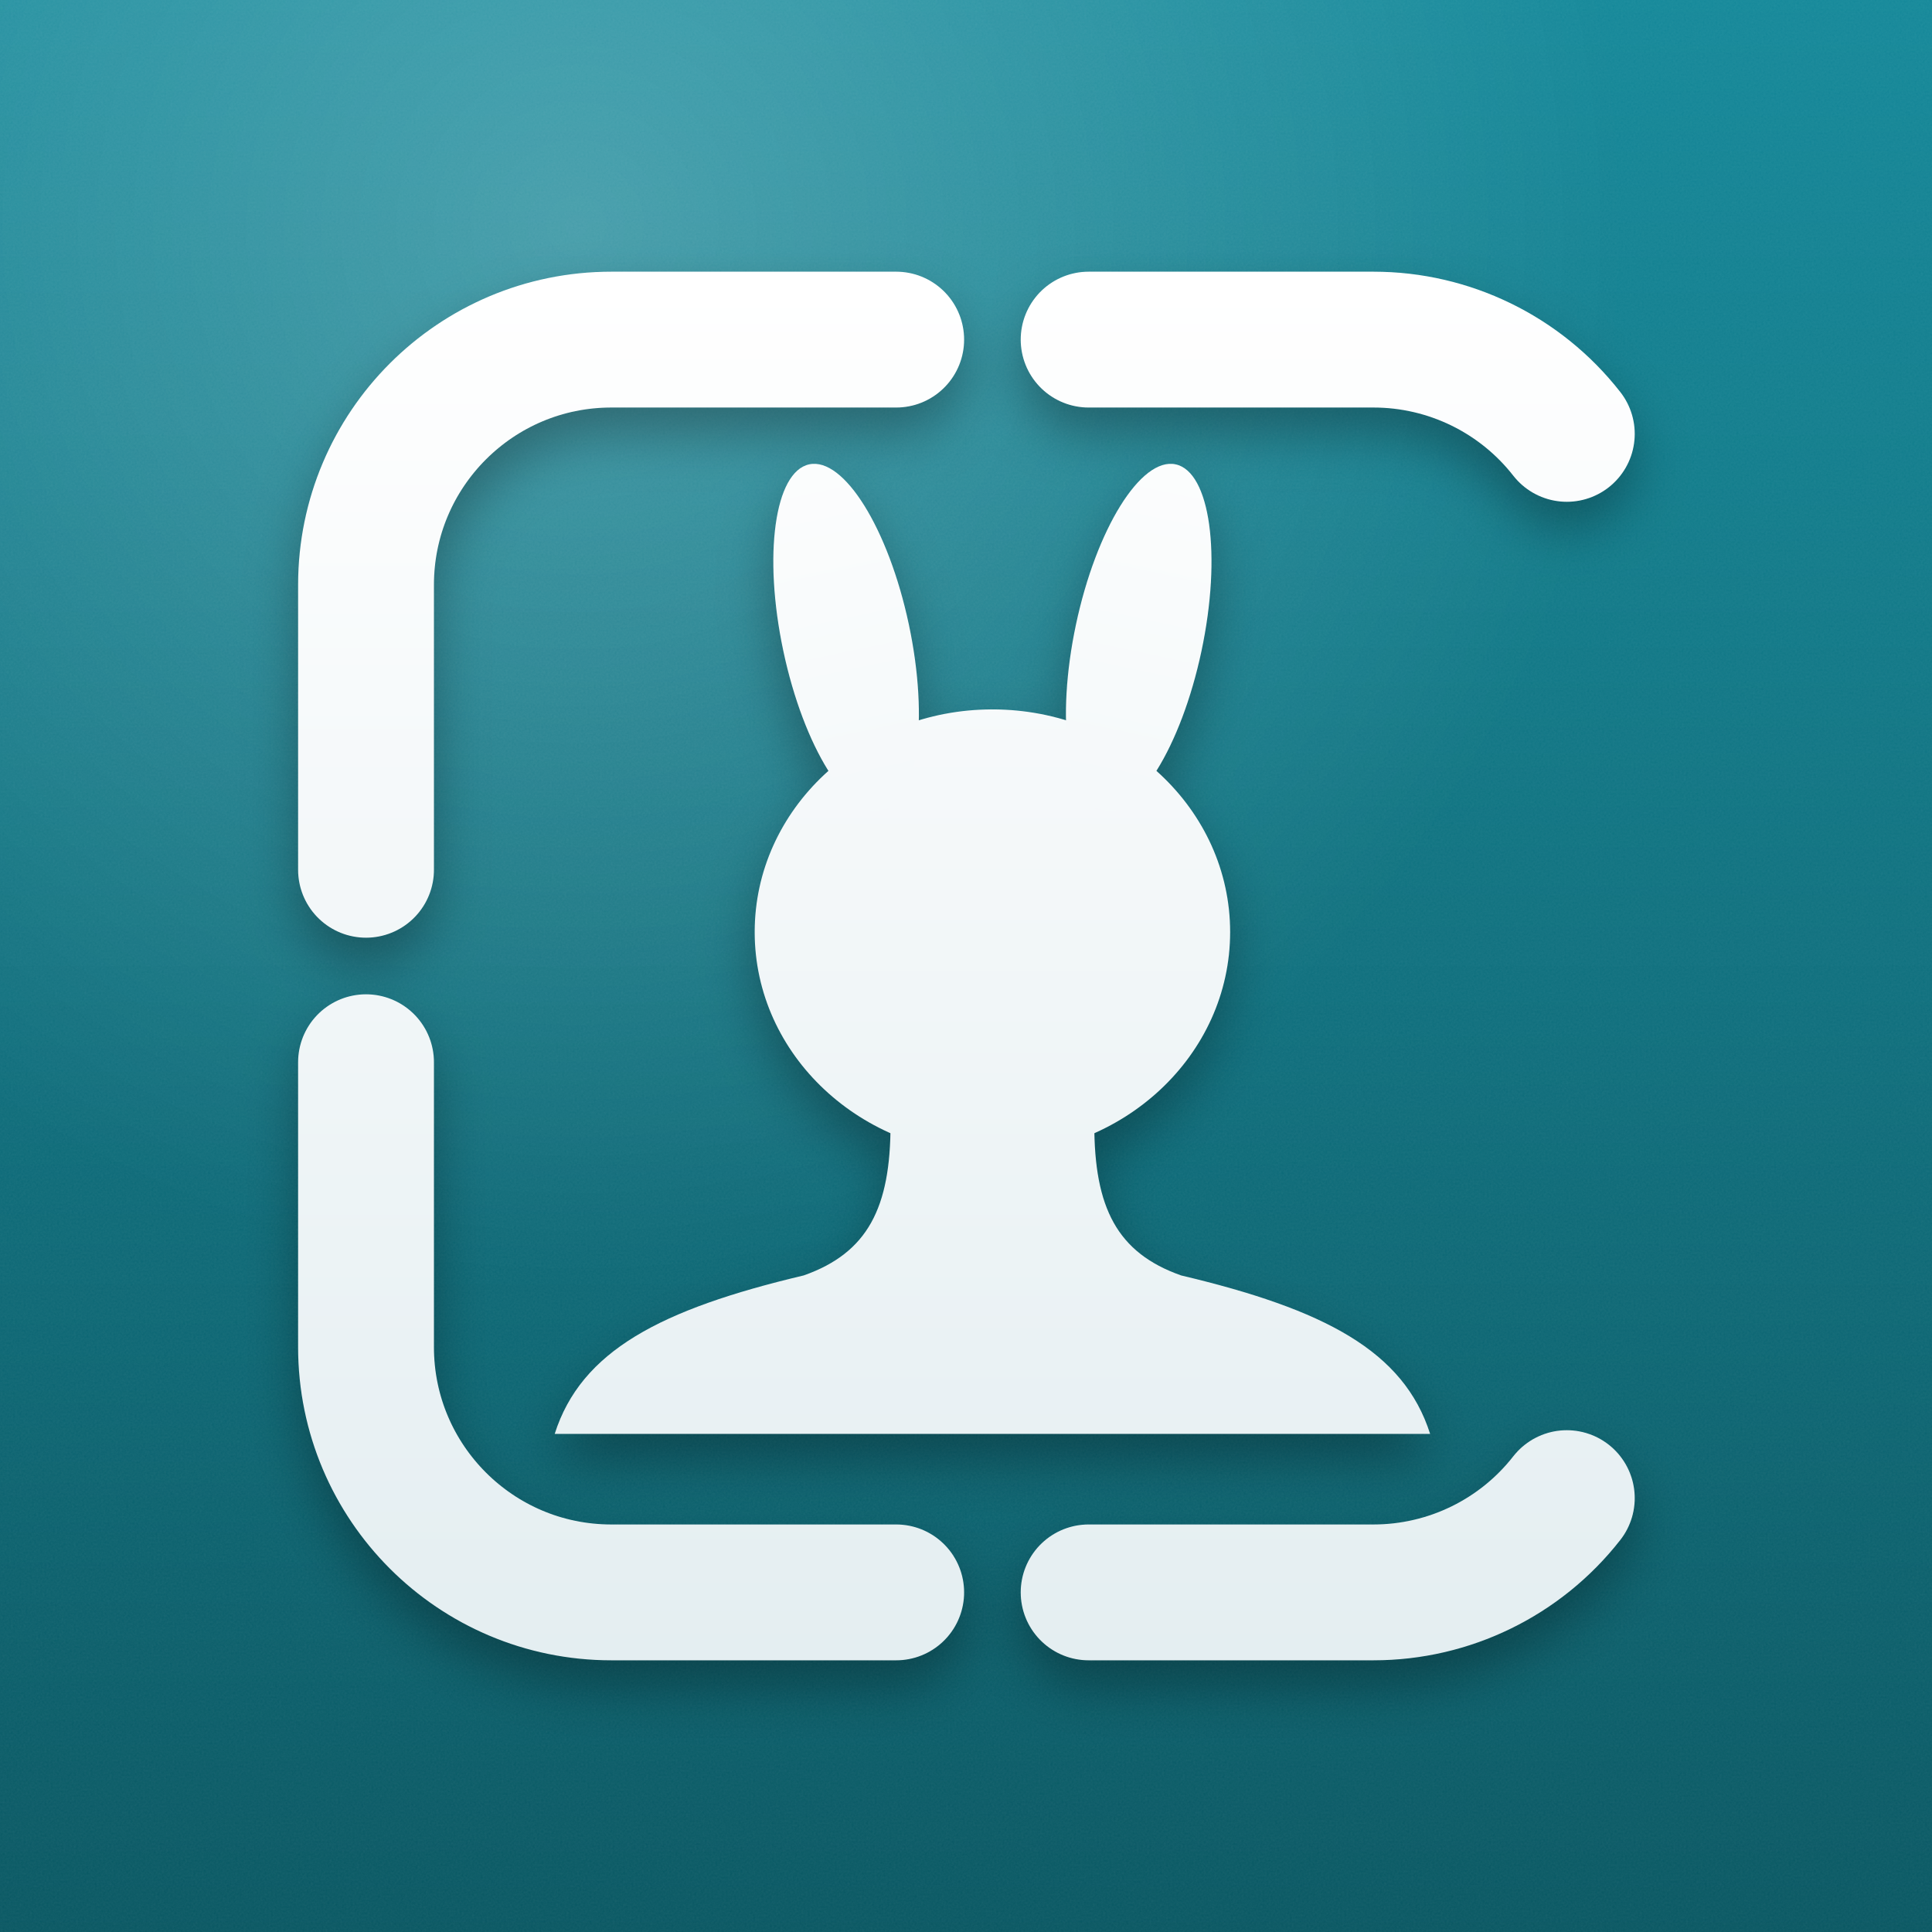
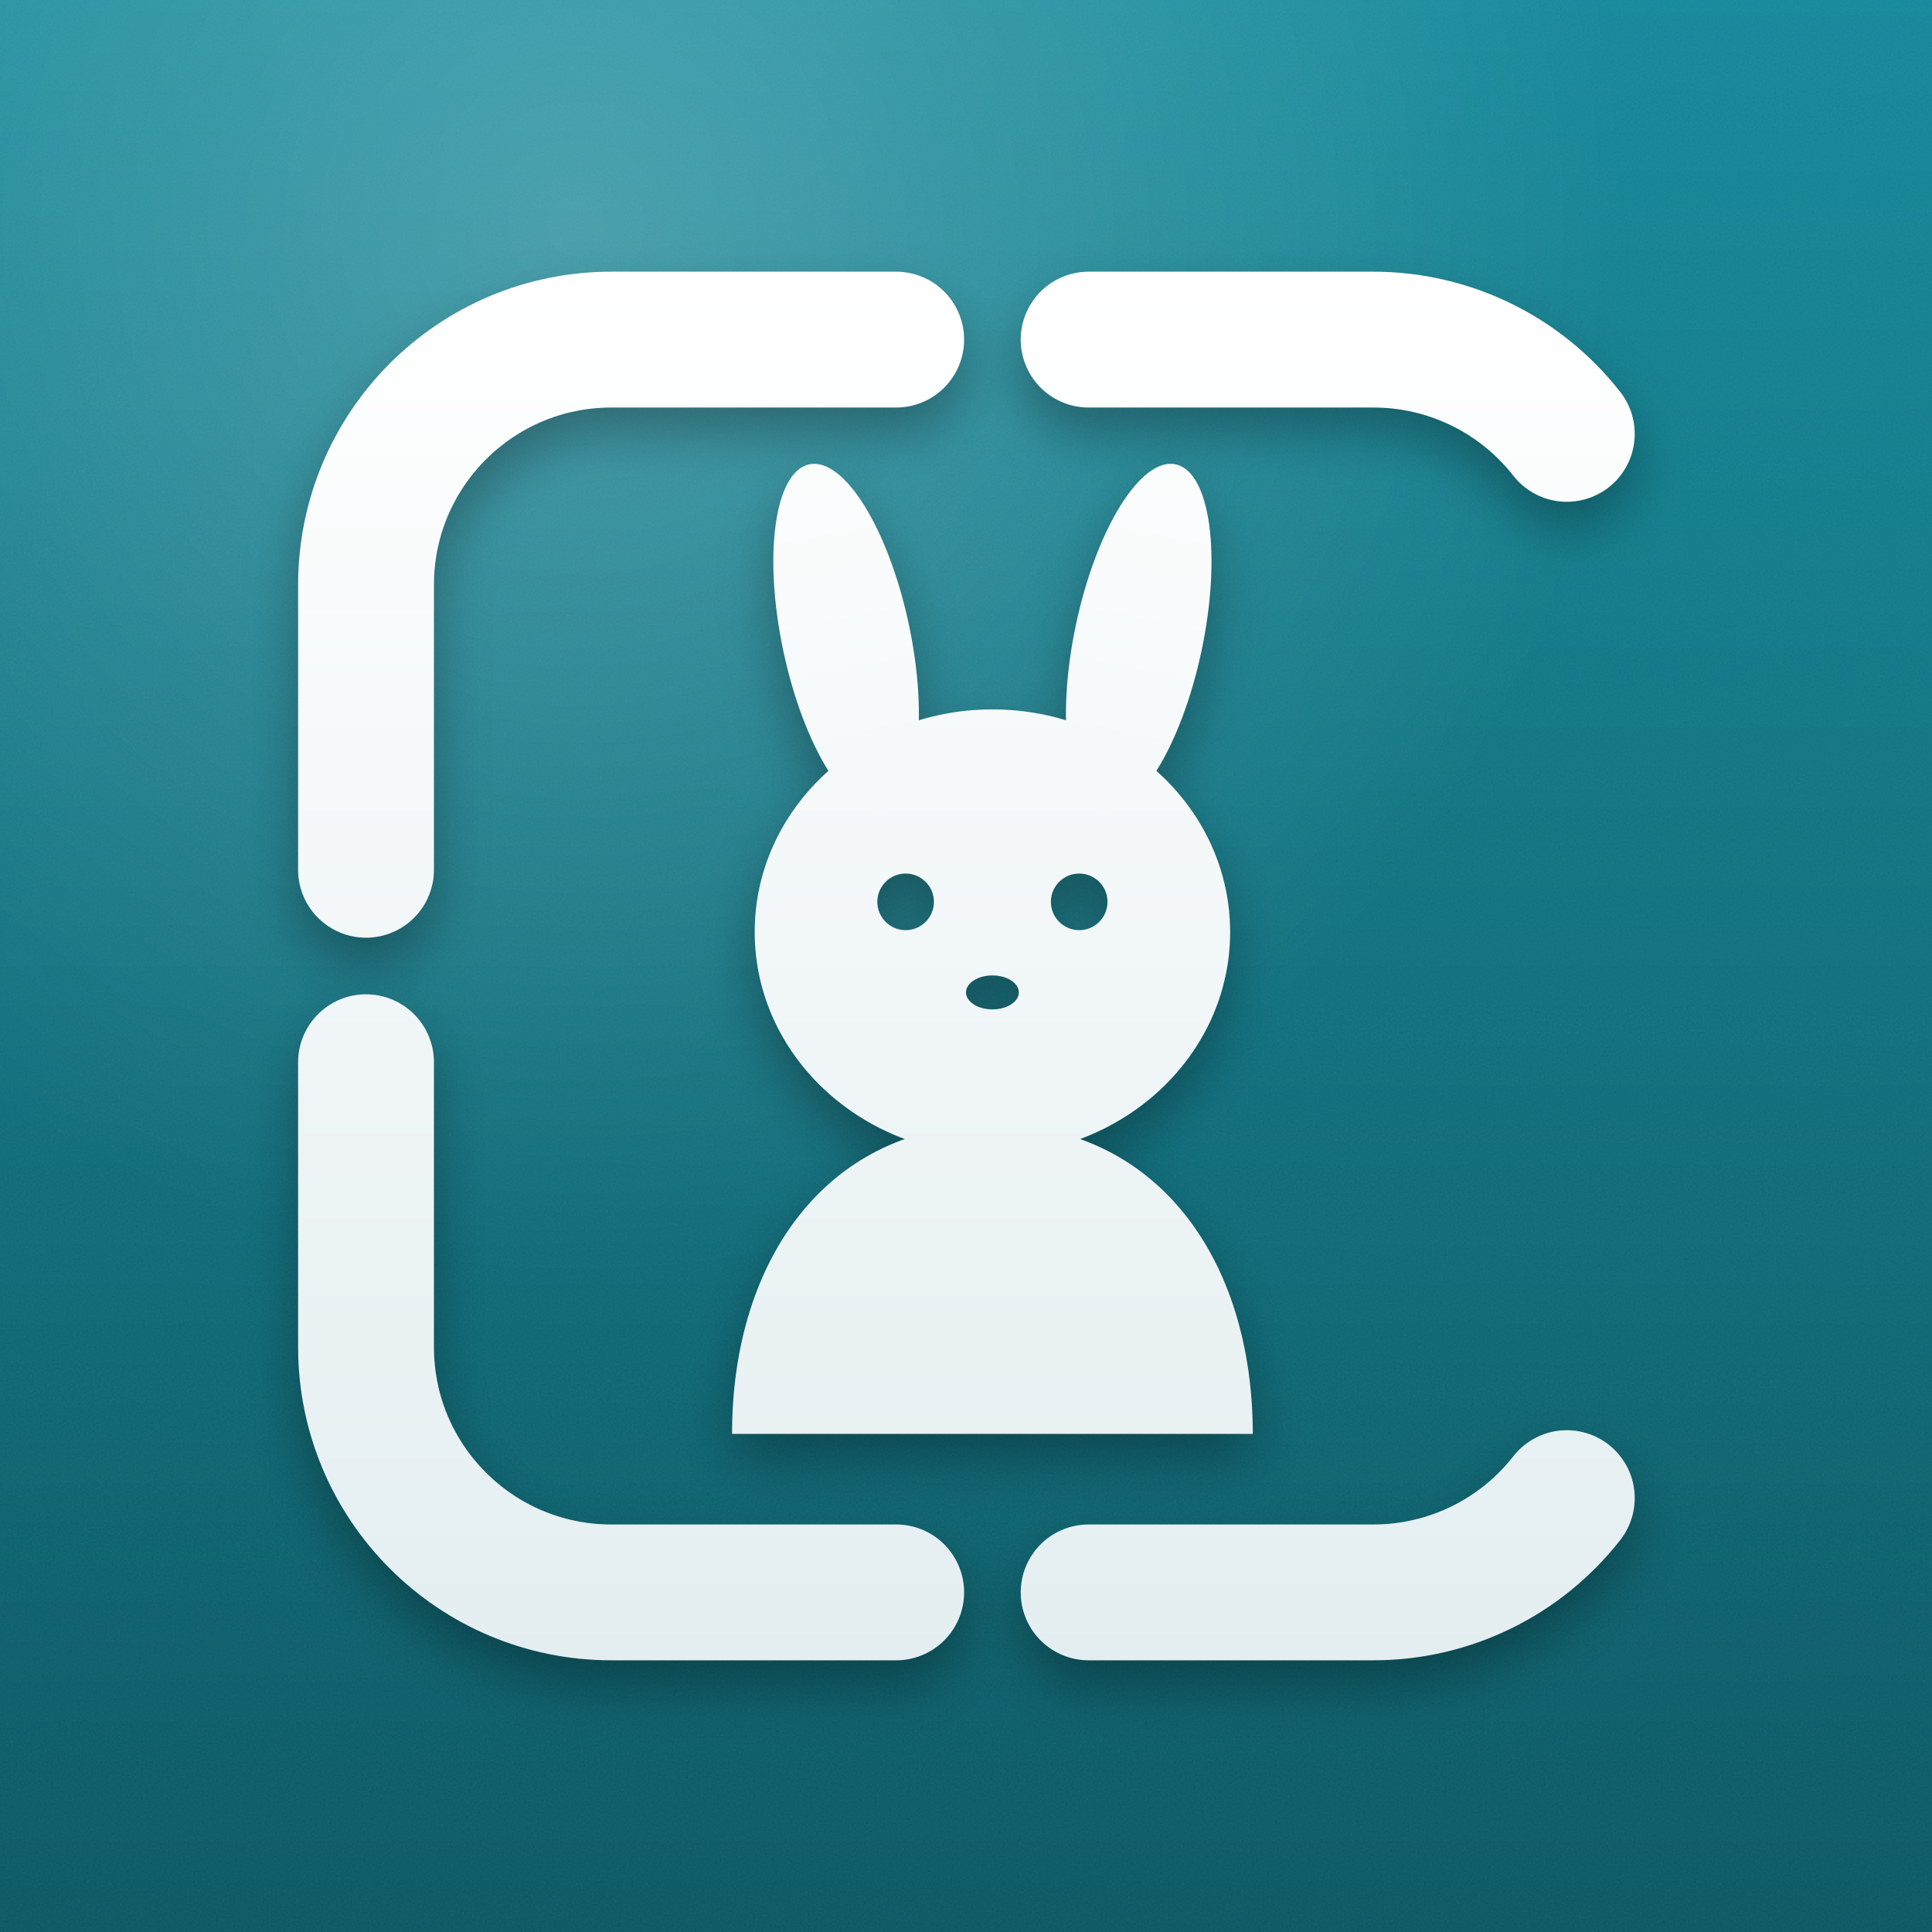
<svg xmlns="http://www.w3.org/2000/svg" viewBox="0 0 1024 1024">
  <defs>
    <linearGradient id="field" x1="0" y1="0" x2="0" y2="1">
      <stop offset="0" stop-color="#15899A" />
      <stop offset="1" stop-color="#0A5863" />
    </linearGradient>
    <radialGradient id="light" cx="0.3" cy="0.12" r="0.9">
      <stop offset="0" stop-color="#FFFFFF" stop-opacity="0.22" />
      <stop offset="0.6" stop-color="#FFFFFF" stop-opacity="0" />
    </radialGradient>
    <linearGradient id="mark" gradientUnits="userSpaceOnUse" x1="0" y1="150" x2="0" y2="880">
      <stop offset="0" stop-color="#FFFFFF" />
      <stop offset="1" stop-color="#E4EEF1" />
    </linearGradient>
    <filter id="grain" x="0" y="0" width="1" height="1" color-interpolation-filters="sRGB">
      <feTurbulence type="fractalNoise" baseFrequency="0.9" numOctaves="2" seed="7" result="n" />
      <feColorMatrix in="n" type="matrix" values="0 0 0 0 1  0 0 0 0 1  0 0 0 0 1  0.33 0.33 0.33 0 -0.28" />
    </filter>
    <filter id="shadow" x="-0.2" y="-0.2" width="1.4" height="1.4" color-interpolation-filters="sRGB">
      <feGaussianBlur in="SourceAlpha" stdDeviation="14" />
      <feOffset dy="14" />
      <feComponentTransfer>
        <feFuncA type="linear" slope="0.30" />
      </feComponentTransfer>
    </filter>
    <mask id="cut" maskUnits="userSpaceOnUse" x="0" y="0" width="1024" height="1024">
      <rect width="1024" height="1024" fill="#FFFFFF" />
+       <circle fill="#000000" stroke="none" cx="480" cy="478" r="15" />
+       <circle fill="#000000" stroke="none" cx="572" cy="478" r="15" />
+       <ellipse fill="#000000" stroke="none" cx="526" cy="526" rx="14" ry="9" />
    </mask>
    <g id="glyph" mask="url(#cut)">
      <g fill="none" stroke-width="72" stroke-linecap="round" stroke-linejoin="round">
        <path d="M 475 180 H 324 A 130 130 0 0 0 194 310 V 461" />
        <path d="M 475 844 H 324 A 130 130 0 0 1 194 714 V 563" />
        <path d="M 577 180 H 728 A 130 130 0 0 1 830.44 229.96" />
        <path d="M 577 844 H 728 A 130 130 0 0 0 830.44 794.04" />
      </g>
      <g stroke="none">
-         <path d="M 472 596 C 472 640 460 664 426 676 C 350 694 308 716 294 760 H 758 C 744 716 702 694 626 676 C 592 664 580 640 580 596 Z" />
+         <path d="M 388 760 C 388 666 440 596 526 596 C 612 596 664 666 664 760 Z" />
        <ellipse cx="526" cy="494" rx="126" ry="118" />
        <ellipse cx="468" cy="336" rx="34" ry="94" transform="rotate(-12 468 430)" />
        <ellipse cx="584" cy="336" rx="34" ry="94" transform="rotate(12 584 430)" />
      </g>
    </g>
  </defs>
  <rect width="1024" height="1024" fill="url(#field)" />
  <rect width="1024" height="1024" fill="url(#light)" />
  <rect width="1024" height="1024" filter="url(#grain)" opacity="0.10" />
  <use href="#glyph" fill="#000000" stroke="#000000" filter="url(#shadow)" />
  <use href="#glyph" fill="url(#mark)" stroke="url(#mark)" />
</svg>
